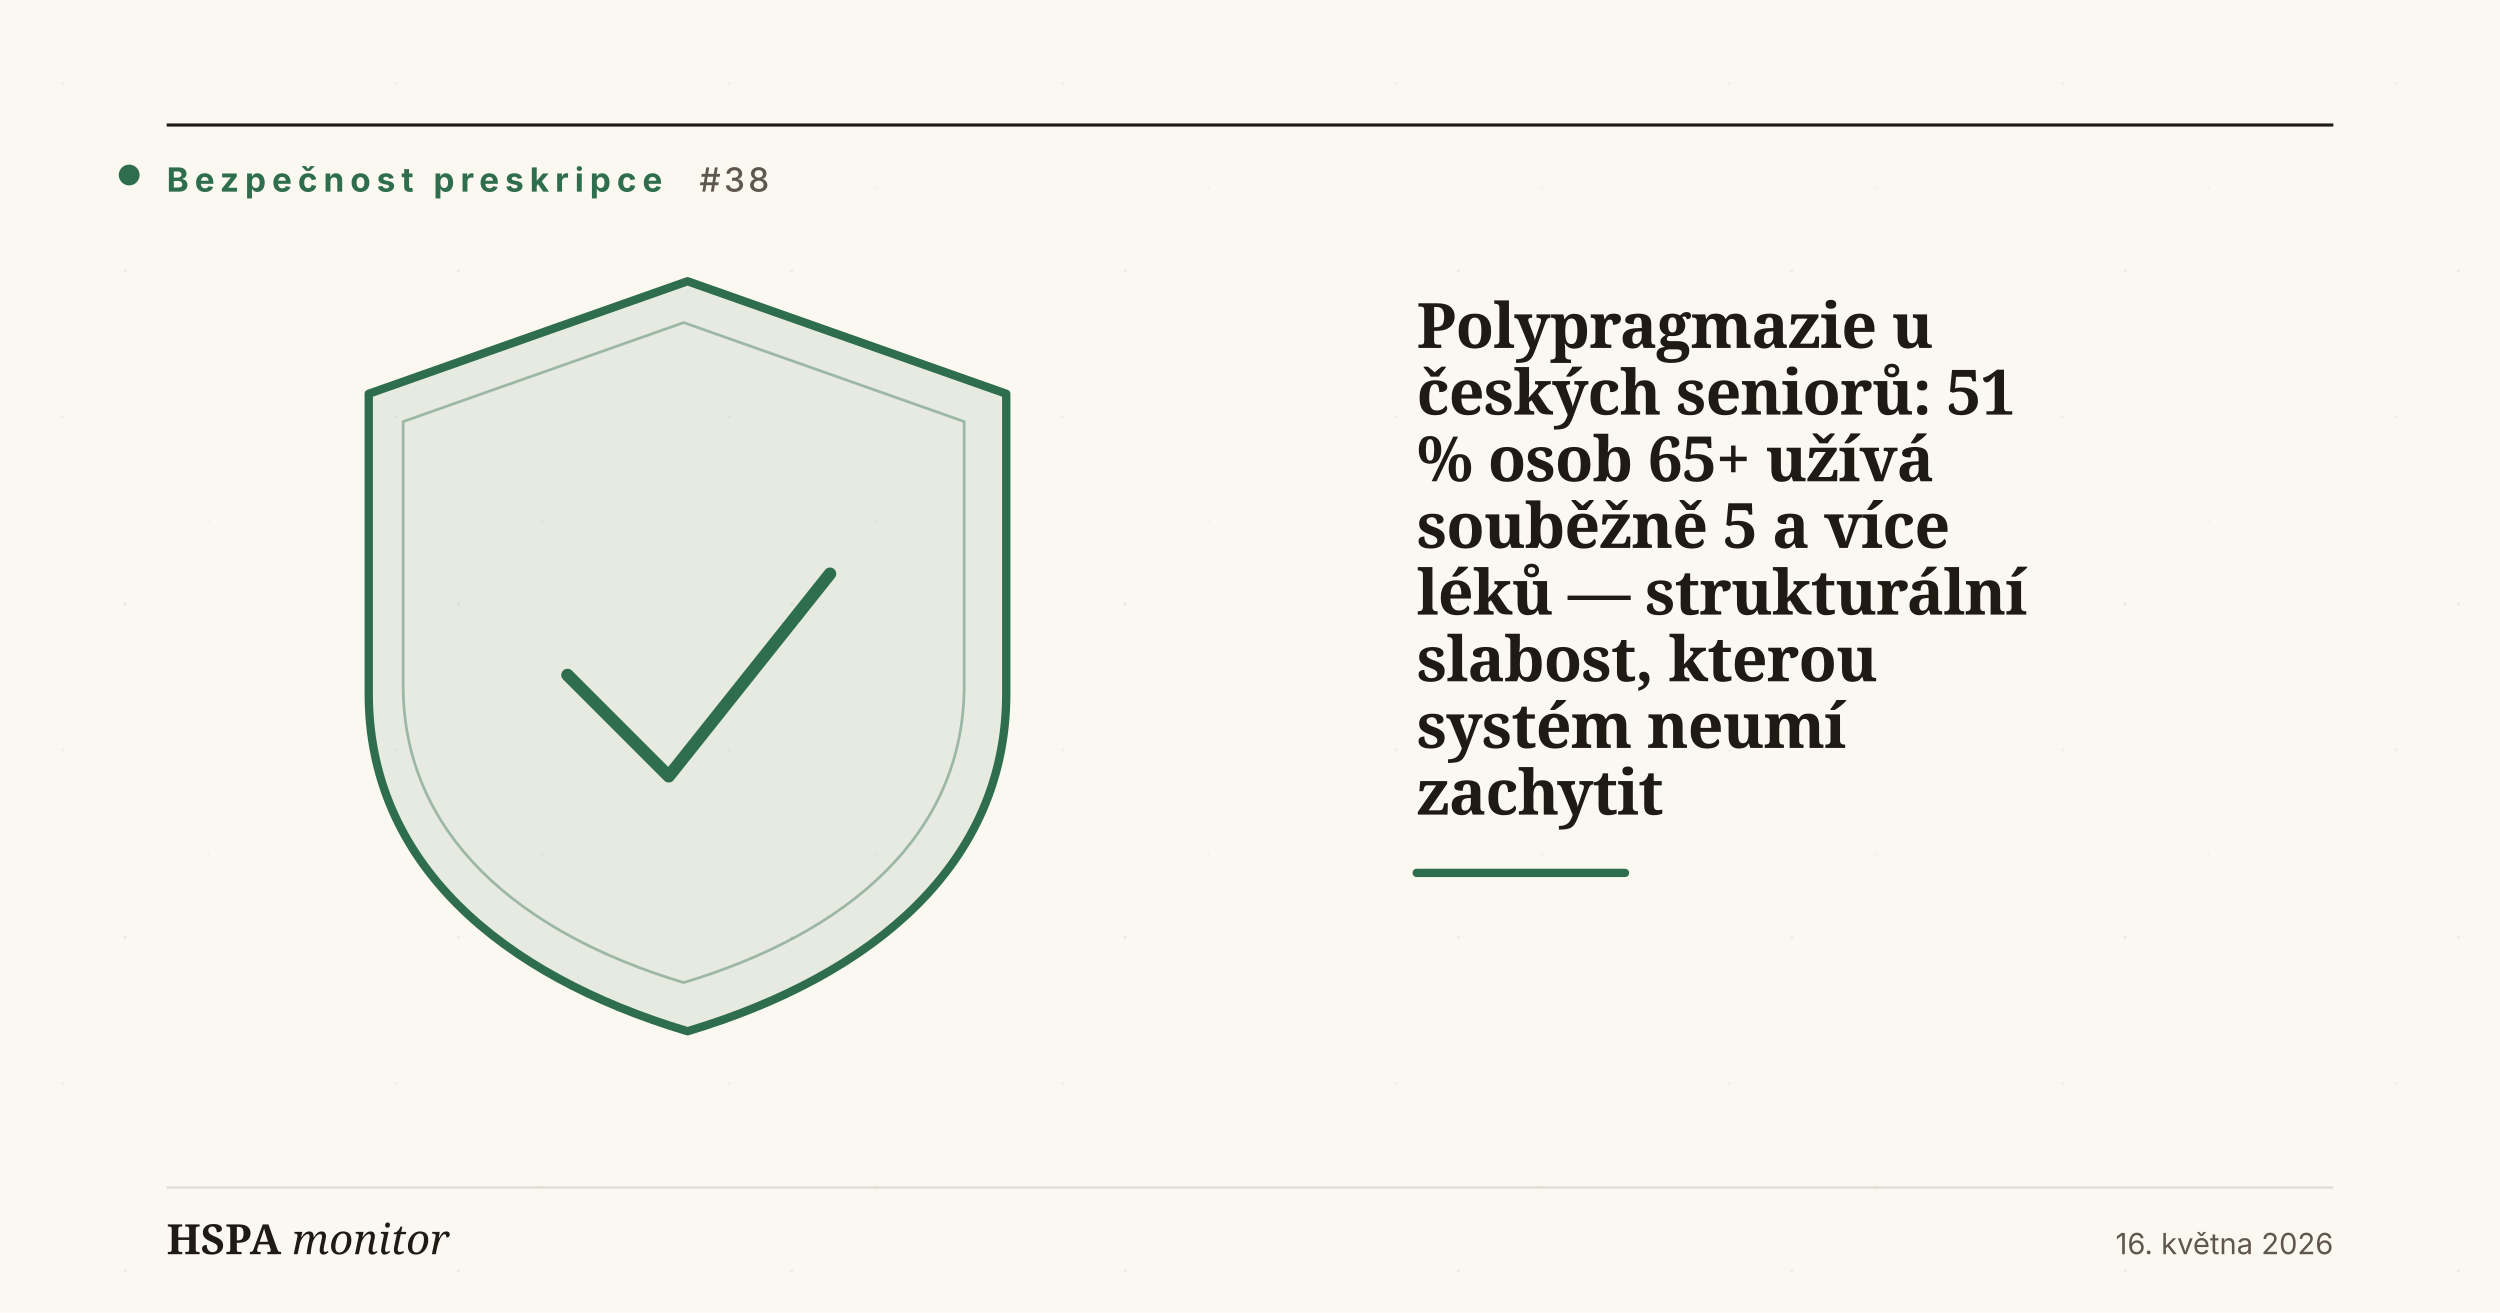
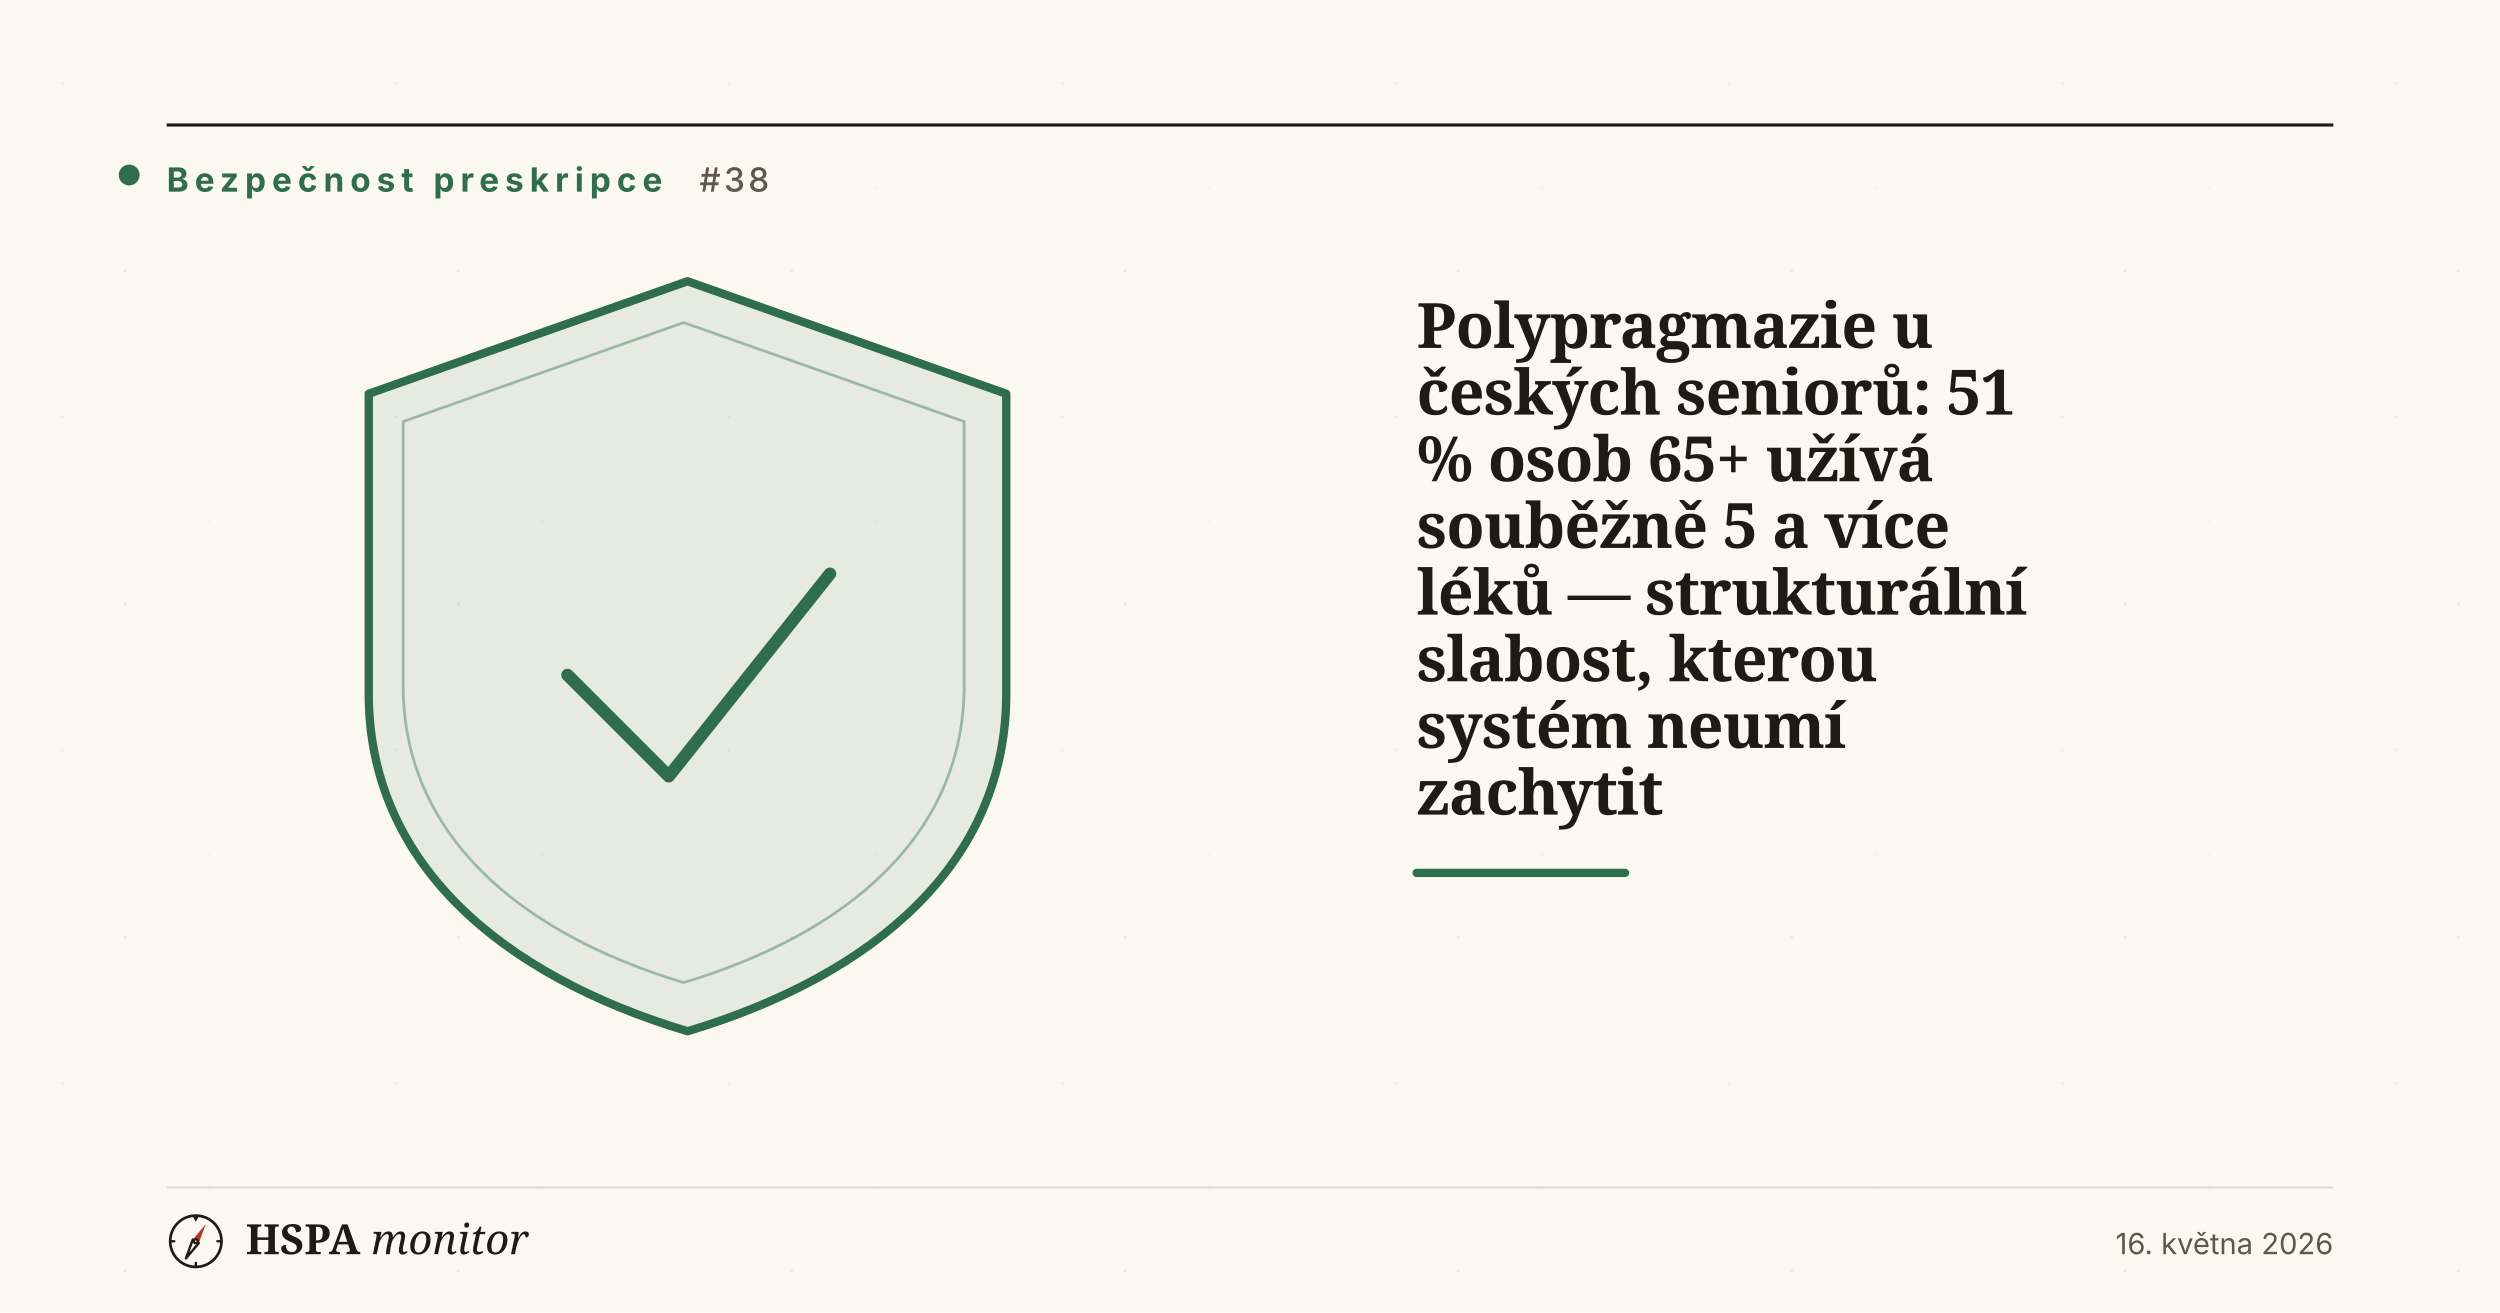
<svg xmlns="http://www.w3.org/2000/svg" viewBox="0 0 1200 630" width="1200" height="630" role="img" aria-label="Polypragmazie u českých seniorů: 51 % osob 65+ užívá souběžně 5 a více léků — strukturální slabost, kterou systém neumí zachytit">
  <defs>
    <style>
      .il-kicker { font-family: 'Inter', system-ui, sans-serif; font-size: 16px; font-weight: 700; letter-spacing: 0.18em; text-transform: uppercase; fill: #2f6d4f; }
      .il-title { font-family: 'Source Serif 4', Georgia, serif; font-weight: 700; fill: #1f1a14; letter-spacing: -0.4px; }
      .il-brand { font-family: 'Source Serif 4', Georgia, serif; font-size: 20px; font-weight: 700; fill: #1f1a14; }
      .il-date { font-family: 'Inter', system-ui, sans-serif; font-size: 14px; fill: #5f574e; }
      .il-caption { font-family: 'Inter', system-ui, sans-serif; font-size: 13px; fill: #5f574e; font-style: italic; }
      
    @media (max-width: 768px), (prefers-reduced-motion: no-preference) {
      .illu-line { stroke-dasharray: 1000; stroke-dashoffset: 1000; animation: illuDrawIn 1.5s ease-out 0.3s forwards; }
      .illu-line-1 { animation-delay: 0.5s; }
      .illu-line-2 { animation-delay: 0.3s; }
      .illu-gap { opacity: 0; animation: illuFade 0.8s ease-out 1.2s forwards; }
      .illu-dot { transform-origin: center; animation: illuPop 0.4s cubic-bezier(.34,1.56,.64,1) both; }
      .illu-dot-1 { animation-delay: 1.6s; }
      .illu-dot-2 { animation-delay: 1.4s; }
      .illu-gap-label { opacity: 0; animation: illuFade 0.6s ease-out 2.0s forwards; }
      .illu-label-grp { opacity: 0; animation: illuFade 0.5s ease-out 1.8s forwards; }
      .illu-coin { transform-origin: center; opacity: 0; animation: illuPop 0.5s cubic-bezier(.34,1.56,.64,1) both; }
      .illu-coin-0 { animation-delay: 0.3s; }
      .illu-coin-1 { animation-delay: 0.36s; }
      .illu-coin-2 { animation-delay: 0.42s; }
      .illu-coin-3 { animation-delay: 0.48s; }
      .illu-coin-4 { animation-delay: 0.54s; }
      .illu-coin-5 { animation-delay: 0.6s; }
      .illu-coin-6 { animation-delay: 0.66s; }
      .illu-coin-7 { animation-delay: 0.72s; }
      .illu-coin-8 { animation-delay: 0.78s; }
      .illu-coin-9 { animation-delay: 0.84s; }
      .illu-coin-10 { animation-delay: 0.9s; }
      .illu-coin-11 { animation-delay: 0.96s; }
      .illu-coin-12 { animation-delay: 1.02s; }
      .illu-coin-13 { animation-delay: 1.08s; }
      .illu-coin-14 { animation-delay: 1.14s; }
      .illu-coin-15 { animation-delay: 1.2s; }
      .illu-check { stroke-dasharray: 300; stroke-dashoffset: 300; animation: illuDrawIn 0.8s ease-out 0.5s forwards; }
      .illu-pulse-line { stroke-dasharray: 1500; stroke-dashoffset: 1500; animation: illuDrawIn 1.8s ease-out 0.3s forwards; }
      .illu-pulse-peak { transform-origin: center; animation: illuPop 0.4s ease-out 1.6s both, pulse 2s ease-in-out 2s infinite; }
      .illu-net-line { stroke-dasharray: 200; stroke-dashoffset: 200; animation: illuDrawIn 0.6s ease-out forwards; }
      .illu-net-line-0 { animation-delay: 0.4s; }
      .illu-net-line-1 { animation-delay: 0.5s; }
      .illu-net-line-2 { animation-delay: 0.6s; }
      .illu-net-line-3 { animation-delay: 0.7s; }
      .illu-net-line-4 { animation-delay: 0.8s; }
      .illu-net-line-5 { animation-delay: 0.9s; }
      .illu-net-node { transform-origin: center; opacity: 0; animation: illuPop 0.4s ease-out both; }
      .illu-net-node-0 { animation-delay: 0.9s; }
      .illu-net-node-1 { animation-delay: 0.98s; }
      .illu-net-node-2 { animation-delay: 1.06s; }
      .illu-net-node-3 { animation-delay: 1.14s; }
      .illu-net-node-4 { animation-delay: 1.22s; }
      .illu-net-node-5 { animation-delay: 1.3s; }
      .illu-net-hub { animation: illuPop 0.5s cubic-bezier(.34,1.56,.64,1) 0.3s both; }
      .illu-block { transform-origin: center; opacity: 0; animation: illuPop 0.45s cubic-bezier(.34,1.56,.64,1) both; }
      .illu-block-0-0 { animation-delay: 0.4s; }
      .illu-block-1-0 { animation-delay: 0.48s; }
      .illu-block-1-1 { animation-delay: 0.56s; }
      .illu-block-2-0 { animation-delay: 0.64s; }
      .illu-block-2-1 { animation-delay: 0.72s; }
      .illu-block-2-2 { animation-delay: 0.8s; }
      .illu-trend-line { stroke-dasharray: 800; stroke-dashoffset: 800; animation: illuDrawIn 1.4s ease-out 0.3s forwards; }
      .illu-trend-arrow { stroke-dasharray: 60; stroke-dashoffset: 60; animation: illuDrawIn 0.4s ease-out 1.5s forwards; }
      .illu-trend-dot { transform-origin: center; opacity: 0; animation: illuPop 0.35s cubic-bezier(.34,1.56,.64,1) both; }
      .illu-trend-dot-1 { animation-delay: 0.6s; }
      .illu-trend-dot-2 { animation-delay: 0.9s; }
      .illu-trend-dot-3 { animation-delay: 1.2s; }
      .illu-ring { transform-origin: center; opacity: 0; animation: illuFadeRing 0.6s ease-out both; }
      .illu-ring-0 { animation-delay: 0.5s; }
      .illu-ring-1 { animation-delay: 0.4s; }
      .illu-ring-2 { animation-delay: 0.3s; }
      .illu-ring-3 { animation-delay: 0.2s; }
      .illu-ring-4 { animation-delay: 0.1s; }
      .il-headline { animation: illuSlideIn 0.7s ease-out 0.5s both; }
    }
    @media (prefers-reduced-motion: reduce) {
      .illu-line, .illu-gap, .illu-dot, .illu-gap-label, .illu-label-grp, .illu-coin, .illu-check, .illu-pulse-line, .illu-pulse-peak, .illu-net-line, .illu-net-node, .illu-net-hub, .illu-block, .illu-trend-line, .illu-trend-arrow, .illu-trend-dot, .illu-ring, .il-headline { animation: none !important; opacity: 1; }
      .illu-line, .illu-check, .illu-pulse-line, .illu-net-line, .illu-trend-line, .illu-trend-arrow { stroke-dashoffset: 0; }
    }
    @keyframes illuDrawIn { to { stroke-dashoffset: 0; } }
    @keyframes illuFade { to { opacity: 1; } }
    @keyframes illuFadeRing { to { opacity: 1; transform: scale(1); } from { opacity: 0; transform: scale(0.85); } }
    @keyframes illuPop { from { transform: scale(0); opacity: 0; } to { transform: scale(1); opacity: 1; } }
    @keyframes illuSlideIn { from { opacity: 0; transform: translateX(20px); } to { opacity: 1; transform: translateX(0); } }
    @keyframes pulse { 0%,100% { transform: scale(1); } 50% { transform: scale(1.3); opacity: 0.6; } }
  
    </style>
    <pattern id="il-grain" x="0" y="0" width="160" height="160" patternUnits="userSpaceOnUse">
      <circle cx="30" cy="40" r="0.7" fill="#1f1a14" opacity="0.05" />
      <circle cx="100" cy="90" r="0.6" fill="#1f1a14" opacity="0.04" />
      <circle cx="60" cy="130" r="0.8" fill="#1f1a14" opacity="0.06" />
    </pattern>
  </defs>
  <rect width="1200" height="630" fill="#fbf8f1" />
  <rect width="1200" height="630" fill="url(#il-grain)" />
  <line x1="80" y1="60" x2="1120" y2="60" stroke="#1f1a14" stroke-width="1.5" />
  <g>
    <circle cx="62" cy="84" r="5" fill="#2f6d4f" />
    <text x="80" y="92" class="il-kicker">
      <tspan>Bezpečnost preskripce</tspan>
      <tspan dx="14" fill="#5f574e" letter-spacing="0.1em" font-weight="500">#38</tspan>
    </text>
  </g>
  <g class="illu illu-shield">
    <path class="illu-shield-bg" d="     M 330 135     L 483 189     L 483 333     C 483 414,       420 468,       330 495     C 240 468,       177 414,       177 333     L 177 189     Z" fill="#2f6d4f" fill-opacity="0.1" stroke="#2f6d4f" stroke-width="4" stroke-linejoin="round" />
    <path d="     M 330 135     L 483 189     L 483 333     C 483 414,       420 468,       330 495     C 240 468,       177 414,       177 333     L 177 189     Z" fill="none" stroke="#2f6d4f" stroke-width="1.5" stroke-opacity="0.4" stroke-linejoin="round" transform="scale(0.88) translate(42.9 40.95)" />
    <path class="illu-check" d="     M 272.4 324     L 321 372.6     L 398.4 275.4" fill="none" stroke="#2f6d4f" stroke-width="6" stroke-linecap="round" stroke-linejoin="round" />
  </g>
  <g class="il-headline">
    <text class="il-title" x="680" y="167" font-size="30">
      <tspan x="680" dy="0">Polypragmazie u</tspan>
      <tspan x="680" dy="32">českých seniorů: 51</tspan>
      <tspan x="680" dy="32">% osob 65+ užívá</tspan>
      <tspan x="680" dy="32">souběžně 5 a více</tspan>
      <tspan x="680" dy="32">léků — strukturální</tspan>
      <tspan x="680" dy="32">slabost, kterou</tspan>
      <tspan x="680" dy="32">systém neumí</tspan>
      <tspan x="680" dy="32">zachytit</tspan>
    </text>
    <line x1="680" y1="419" x2="780" y2="419" stroke="#2f6d4f" stroke-width="4" stroke-linecap="round" />
  </g>
  <g>
    <line x1="80" y1="570" x2="1120" y2="570" stroke="rgba(31,26,20,0.13)" stroke-width="1" />
-     <text x="80" y="602" class="il-brand">
+     <g transform="translate(80 581.8) scale(0.28)" fill="none">
+       <circle cx="50" cy="50" r="44" stroke="#1f1a14" stroke-width="4.64" />
+       <g stroke="#1f1a14" stroke-width="4.11" stroke-linecap="round">
+         <line x1="50" y1="6" x2="50" y2="13" transform="rotate(90 50 50)" />
+         <line x1="50" y1="6" x2="50" y2="13" transform="rotate(180 50 50)" />
+         <line x1="50" y1="6" x2="50" y2="13" transform="rotate(270 50 50)" />
+       </g>
+       <polygon points="45,8 55,8 50,16.5" fill="#1f1a14" />
+       <polygon points="33,79.44 55.2,53 44.8,47" stroke="#1f1a14" stroke-width="4.11" stroke-linejoin="round" />
+       <polygon points="67,20.56 55.2,53 44.8,47" fill="#b8361e" />
+       <circle cx="50" cy="50" r="3.4" fill="#fbf8f1" stroke="#1f1a14" stroke-width="4.11" />
+     </g>
+     <text x="118" y="602" class="il-brand">
      <tspan font-weight="700">HSPA</tspan>
      <tspan font-style="italic" font-weight="400">monitor</tspan>
    </text>
    <text x="1120" y="602" text-anchor="end" class="il-date">16. května 2026</text>
  </g>
</svg>
